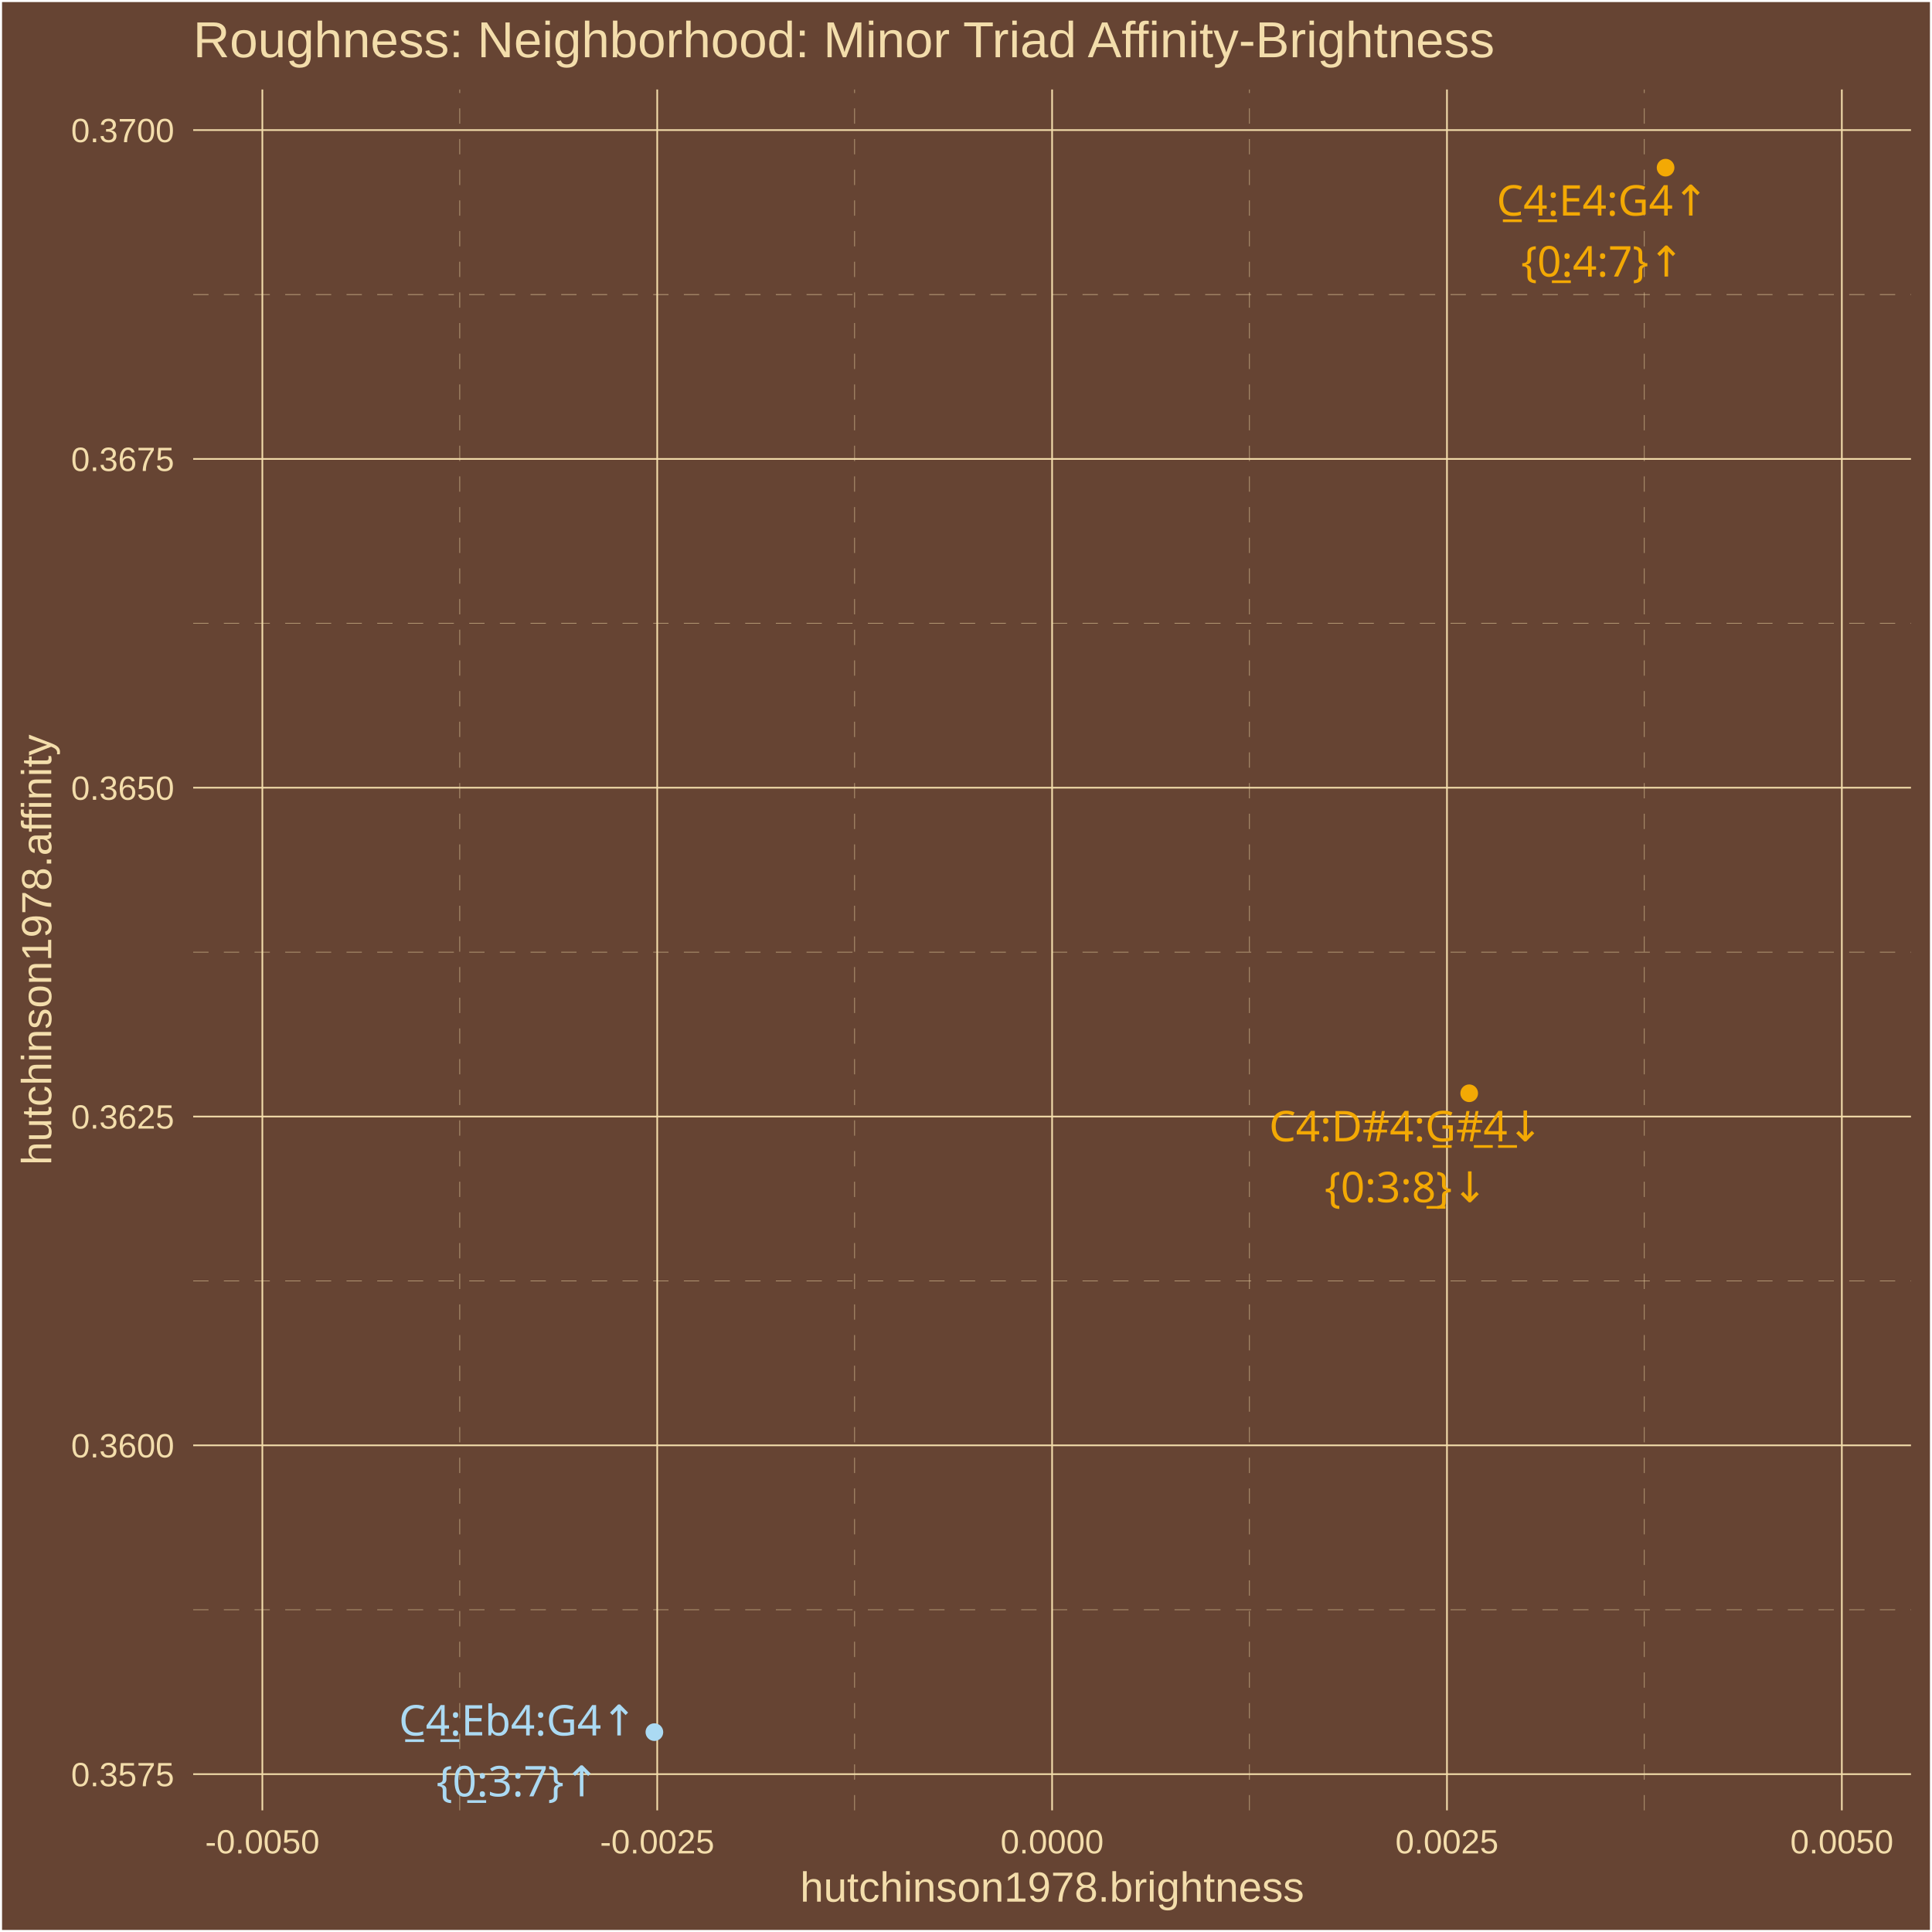
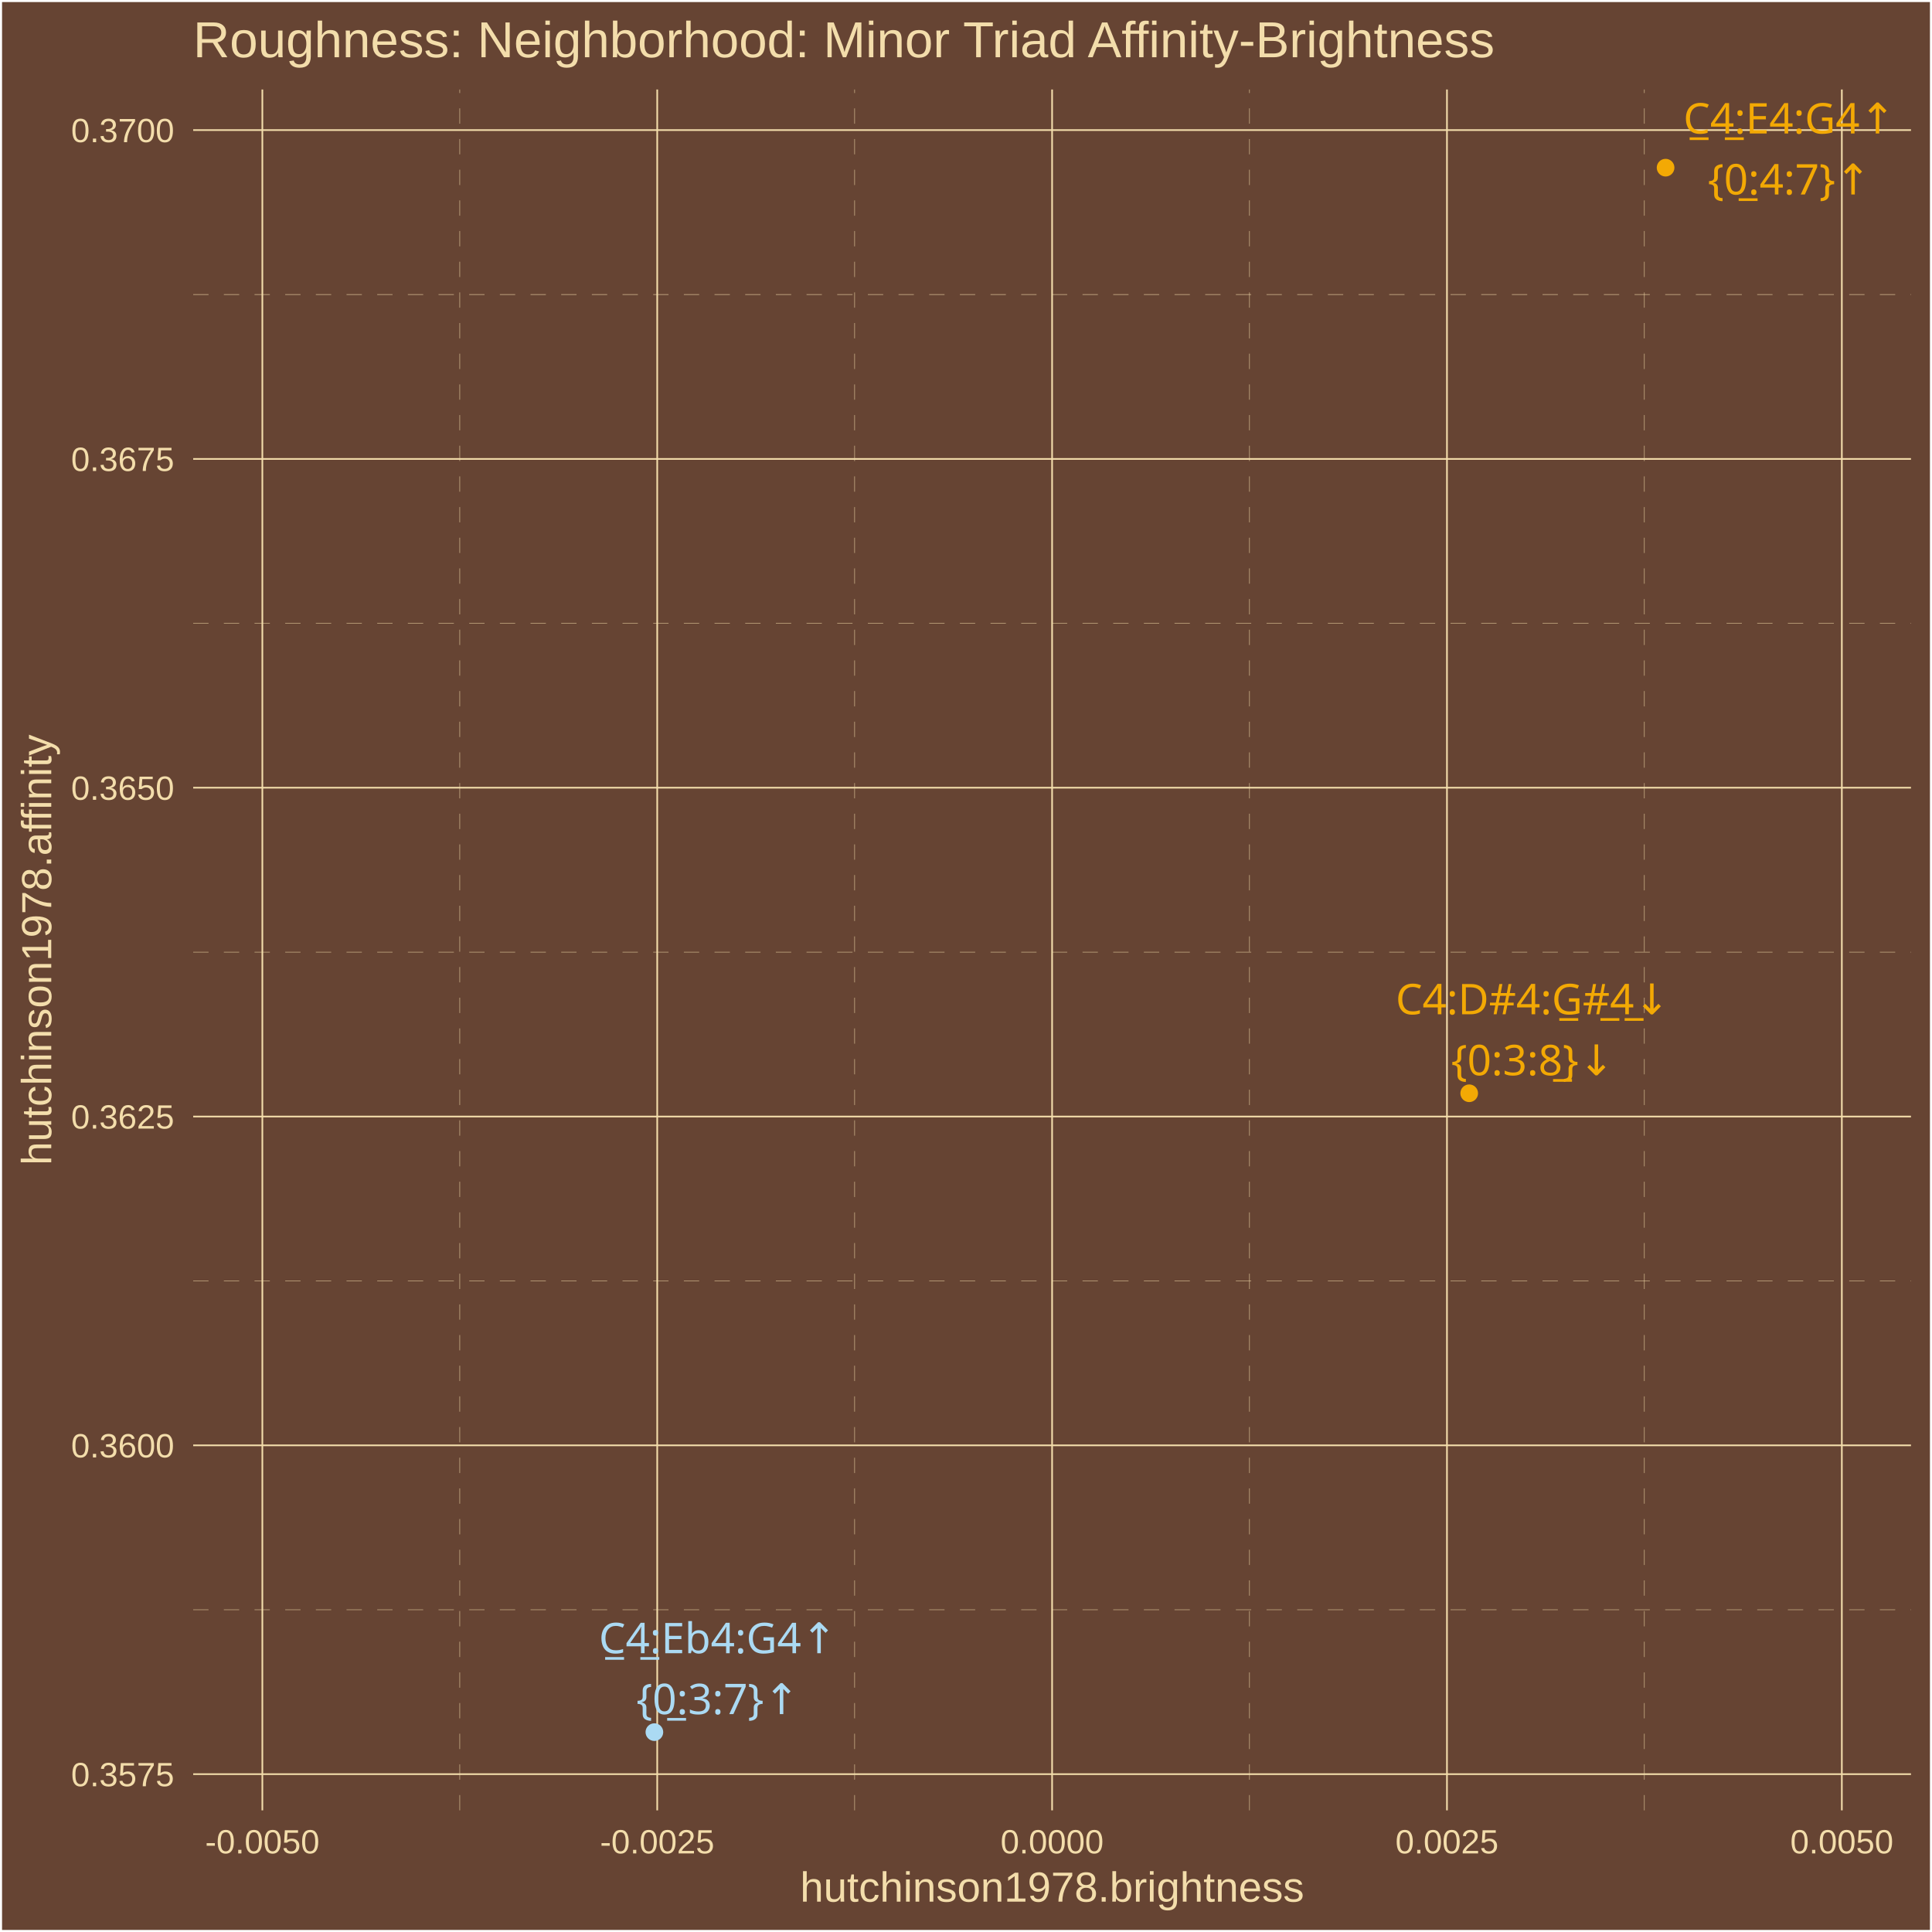
<svg xmlns="http://www.w3.org/2000/svg" class="svglite" width="504.00pt" height="504.00pt" viewBox="0 0 504.00 504.00">
  <defs>
    <style type="text/css">
    .svglite line, .svglite polyline, .svglite polygon, .svglite path, .svglite rect, .svglite circle {
      fill: none;
      stroke: #000000;
      stroke-linecap: round;
      stroke-linejoin: round;
      stroke-miterlimit: 10.00;
    }
    .svglite text {
      white-space: pre;
    }
  </style>
  </defs>
  <rect width="100%" height="100%" style="stroke: none; fill: #664433;" />
  <defs>
    <clipPath id="cpMC4wMHw1MDQuMDB8MC4wMHw1MDQuMDA=">
      <rect x="0.00" y="0.00" width="504.00" height="504.00" />
    </clipPath>
  </defs>
  <g clip-path="url(#cpMC4wMHw1MDQuMDB8MC4wMHw1MDQuMDA=)">
    <rect x="0.00" y="-0" width="504.00" height="504.00" style="stroke-width: 1.07; stroke: #FFFFFF; fill: #664433;" />
  </g>
  <defs>
    <clipPath id="cpNTAuNDB8NDk4LjUyfDIzLjM0fDQ3Mi4yNw==">
      <rect x="50.40" y="23.34" width="448.12" height="448.93" />
    </clipPath>
  </defs>
  <g clip-path="url(#cpNTAuNDB8NDk4LjUyfDIzLjM0fDQ3Mi4yNw==)">
    <rect x="50.40" y="23.34" width="448.12" height="448.93" style="stroke-width: 1.07; stroke: none; fill: #664433;" />
    <polyline points="50.40,419.93 498.52,419.93 " style="stroke-width: 0.11; stroke: #F3DDAB; stroke-dasharray: 4.00,4.00; stroke-linecap: butt;" />
    <polyline points="50.40,334.16 498.52,334.16 " style="stroke-width: 0.11; stroke: #F3DDAB; stroke-dasharray: 4.00,4.00; stroke-linecap: butt;" />
    <polyline points="50.40,248.38 498.52,248.38 " style="stroke-width: 0.11; stroke: #F3DDAB; stroke-dasharray: 4.00,4.00; stroke-linecap: butt;" />
    <polyline points="50.40,162.60 498.52,162.60 " style="stroke-width: 0.11; stroke: #F3DDAB; stroke-dasharray: 4.00,4.00; stroke-linecap: butt;" />
    <polyline points="50.40,76.83 498.52,76.83 " style="stroke-width: 0.11; stroke: #F3DDAB; stroke-dasharray: 4.00,4.00; stroke-linecap: butt;" />
    <polyline points="119.94,472.27 119.94,23.34 " style="stroke-width: 0.11; stroke: #F3DDAB; stroke-dasharray: 4.00,4.00; stroke-linecap: butt;" />
    <polyline points="222.95,472.27 222.95,23.34 " style="stroke-width: 0.11; stroke: #F3DDAB; stroke-dasharray: 4.00,4.00; stroke-linecap: butt;" />
    <polyline points="325.96,472.27 325.96,23.34 " style="stroke-width: 0.11; stroke: #F3DDAB; stroke-dasharray: 4.00,4.00; stroke-linecap: butt;" />
    <polyline points="428.97,472.27 428.97,23.34 " style="stroke-width: 0.11; stroke: #F3DDAB; stroke-dasharray: 4.00,4.00; stroke-linecap: butt;" />
    <polyline points="50.40,462.82 498.52,462.82 " style="stroke-width: 0.43; stroke: #F3DDAB; stroke-linecap: butt;" />
    <polyline points="50.40,377.05 498.52,377.05 " style="stroke-width: 0.43; stroke: #F3DDAB; stroke-linecap: butt;" />
    <polyline points="50.40,291.27 498.52,291.27 " style="stroke-width: 0.43; stroke: #F3DDAB; stroke-linecap: butt;" />
    <polyline points="50.40,205.49 498.52,205.49 " style="stroke-width: 0.43; stroke: #F3DDAB; stroke-linecap: butt;" />
    <polyline points="50.40,119.72 498.52,119.72 " style="stroke-width: 0.43; stroke: #F3DDAB; stroke-linecap: butt;" />
    <polyline points="50.40,33.94 498.52,33.94 " style="stroke-width: 0.43; stroke: #F3DDAB; stroke-linecap: butt;" />
    <polyline points="68.44,472.27 68.44,23.34 " style="stroke-width: 0.43; stroke: #F3DDAB; stroke-linecap: butt;" />
    <polyline points="171.45,472.27 171.45,23.34 " style="stroke-width: 0.43; stroke: #F3DDAB; stroke-linecap: butt;" />
    <polyline points="274.46,472.27 274.46,23.34 " style="stroke-width: 0.43; stroke: #F3DDAB; stroke-linecap: butt;" />
    <polyline points="377.47,472.27 377.47,23.34 " style="stroke-width: 0.43; stroke: #F3DDAB; stroke-linecap: butt;" />
    <polyline points="480.48,472.27 480.48,23.34 " style="stroke-width: 0.43; stroke: #F3DDAB; stroke-linecap: butt;" />
    <circle cx="434.50" cy="43.74" r="1.95" style="stroke-width: 0.71; stroke: #F3A904; fill: #F3A904;" />
    <circle cx="383.27" cy="285.20" r="1.95" style="stroke-width: 0.71; stroke: #F3A904; fill: #F3A904;" />
    <circle cx="170.71" cy="451.86" r="1.95" style="stroke-width: 0.71; stroke: #ABDAF3; fill: #ABDAF3;" />
-     <text x="418.05" y="56.24" text-anchor="middle" style="font-size: 11.04px;fill: #F3A904; font-family: &quot;Arial Unicode MS&quot;;" textLength="56.30px" lengthAdjust="spacingAndGlyphs">C̲4̲:E4:G4↑</text>
-     <text x="418.05" y="72.14" text-anchor="middle" style="font-size: 11.04px;fill: #F3A904; font-family: &quot;Arial Unicode MS&quot;;" textLength="39.77px" lengthAdjust="spacingAndGlyphs">{0̲:4:7}↑</text>
-     <text x="366.79" y="297.73" text-anchor="middle" style="font-size: 11.04px;fill: #F3A904; font-family: &quot;Arial Unicode MS&quot;;" textLength="69.18px" lengthAdjust="spacingAndGlyphs">C4:D#4:G̲#̲4̲↓</text>
-     <text x="366.79" y="313.62" text-anchor="middle" style="font-size: 11.04px;fill: #F3A904; font-family: &quot;Arial Unicode MS&quot;;" textLength="39.77px" lengthAdjust="spacingAndGlyphs">{0:3:8̲}↓</text>
-     <text x="135.09" y="452.73" text-anchor="middle" style="font-size: 11.04px;fill: #ABDAF3; font-family: &quot;Arial Unicode MS&quot;;" textLength="62.44px" lengthAdjust="spacingAndGlyphs">C̲4̲:Eb4:G4↑</text>
-     <text x="135.09" y="468.62" text-anchor="middle" style="font-size: 11.04px;fill: #ABDAF3; font-family: &quot;Arial Unicode MS&quot;;" textLength="39.77px" lengthAdjust="spacingAndGlyphs">{0̲:3:7}↑</text>
+     <text x="466.77" y="34.83" text-anchor="middle" style="font-size: 11.04px;fill: #F3A904; font-family: &quot;Arial Unicode MS&quot;;" textLength="56.30px" lengthAdjust="spacingAndGlyphs">C̲4̲:E4:G4↑</text>
+     <text x="466.77" y="50.73" text-anchor="middle" style="font-size: 11.04px;fill: #F3A904; font-family: &quot;Arial Unicode MS&quot;;" textLength="39.77px" lengthAdjust="spacingAndGlyphs">{0̲:4:7}↑</text>
+     <text x="399.81" y="264.60" text-anchor="middle" style="font-size: 11.04px;fill: #F3A904; font-family: &quot;Arial Unicode MS&quot;;" textLength="69.18px" lengthAdjust="spacingAndGlyphs">C4:D#4:G̲#̲4̲↓</text>
+     <text x="399.81" y="280.50" text-anchor="middle" style="font-size: 11.04px;fill: #F3A904; font-family: &quot;Arial Unicode MS&quot;;" textLength="39.77px" lengthAdjust="spacingAndGlyphs">{0:3:8̲}↓</text>
+     <text x="187.25" y="431.28" text-anchor="middle" style="font-size: 11.04px;fill: #ABDAF3; font-family: &quot;Arial Unicode MS&quot;;" textLength="62.44px" lengthAdjust="spacingAndGlyphs">C̲4̲:Eb4:G4↑</text>
+     <text x="187.25" y="447.17" text-anchor="middle" style="font-size: 11.04px;fill: #ABDAF3; font-family: &quot;Arial Unicode MS&quot;;" textLength="39.77px" lengthAdjust="spacingAndGlyphs">{0̲:3:7}↑</text>
  </g>
  <g clip-path="url(#cpMC4wMHw1MDQuMDB8MC4wMHw1MDQuMDA=)">
    <text x="45.46" y="465.98" text-anchor="end" style="font-size: 8.80px;fill: #F3DDAB; font-family: &quot;Arial&quot;;" textLength="26.92px" lengthAdjust="spacingAndGlyphs">0.3575</text>
    <text x="45.46" y="380.20" text-anchor="end" style="font-size: 8.80px;fill: #F3DDAB; font-family: &quot;Arial&quot;;" textLength="26.92px" lengthAdjust="spacingAndGlyphs">0.3600</text>
    <text x="45.46" y="294.42" text-anchor="end" style="font-size: 8.80px;fill: #F3DDAB; font-family: &quot;Arial&quot;;" textLength="26.92px" lengthAdjust="spacingAndGlyphs">0.3625</text>
    <text x="45.46" y="208.65" text-anchor="end" style="font-size: 8.80px;fill: #F3DDAB; font-family: &quot;Arial&quot;;" textLength="26.92px" lengthAdjust="spacingAndGlyphs">0.3650</text>
    <text x="45.46" y="122.87" text-anchor="end" style="font-size: 8.80px;fill: #F3DDAB; font-family: &quot;Arial&quot;;" textLength="26.92px" lengthAdjust="spacingAndGlyphs">0.3675</text>
    <text x="45.46" y="37.09" text-anchor="end" style="font-size: 8.80px;fill: #F3DDAB; font-family: &quot;Arial&quot;;" textLength="26.92px" lengthAdjust="spacingAndGlyphs">0.3700</text>
    <text x="68.44" y="483.50" text-anchor="middle" style="font-size: 8.80px;fill: #F3DDAB; font-family: &quot;Arial&quot;;" textLength="29.85px" lengthAdjust="spacingAndGlyphs">-0.0050</text>
    <text x="171.45" y="483.50" text-anchor="middle" style="font-size: 8.80px;fill: #F3DDAB; font-family: &quot;Arial&quot;;" textLength="29.85px" lengthAdjust="spacingAndGlyphs">-0.0025</text>
    <text x="274.46" y="483.50" text-anchor="middle" style="font-size: 8.80px;fill: #F3DDAB; font-family: &quot;Arial&quot;;" textLength="26.92px" lengthAdjust="spacingAndGlyphs">0.0000</text>
    <text x="377.47" y="483.50" text-anchor="middle" style="font-size: 8.80px;fill: #F3DDAB; font-family: &quot;Arial&quot;;" textLength="26.92px" lengthAdjust="spacingAndGlyphs">0.0025</text>
    <text x="480.48" y="483.50" text-anchor="middle" style="font-size: 8.80px;fill: #F3DDAB; font-family: &quot;Arial&quot;;" textLength="26.92px" lengthAdjust="spacingAndGlyphs">0.0050</text>
    <text x="274.46" y="496.09" text-anchor="middle" style="font-size: 11.00px;fill: #F3DDAB; font-family: &quot;Arial&quot;;" textLength="131.51px" lengthAdjust="spacingAndGlyphs">hutchinson1978.brightness</text>
    <text transform="translate(13.37,247.80) rotate(-90)" text-anchor="middle" style="font-size: 11.00px;fill: #F3DDAB; font-family: &quot;Arial&quot;;" textLength="112.53px" lengthAdjust="spacingAndGlyphs">hutchinson1978.affinity</text>
    <text x="50.40" y="14.94" style="font-size: 13.20px;fill: #F3DDAB; font-family: &quot;Arial&quot;;" textLength="340.94px" lengthAdjust="spacingAndGlyphs">Roughness: Neighborhood: Minor Triad Affinity-Brightness</text>
  </g>
</svg>
